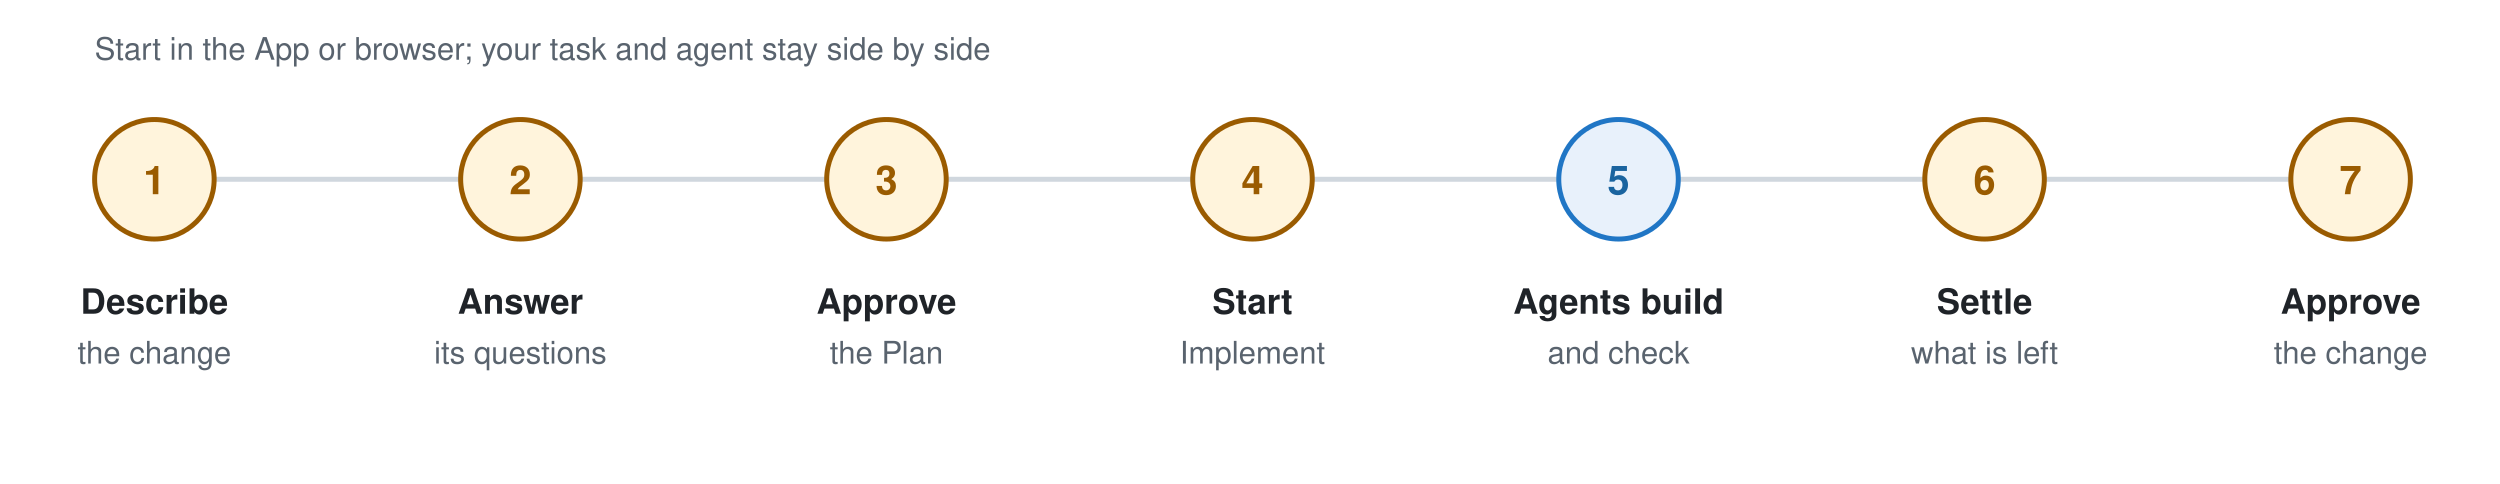
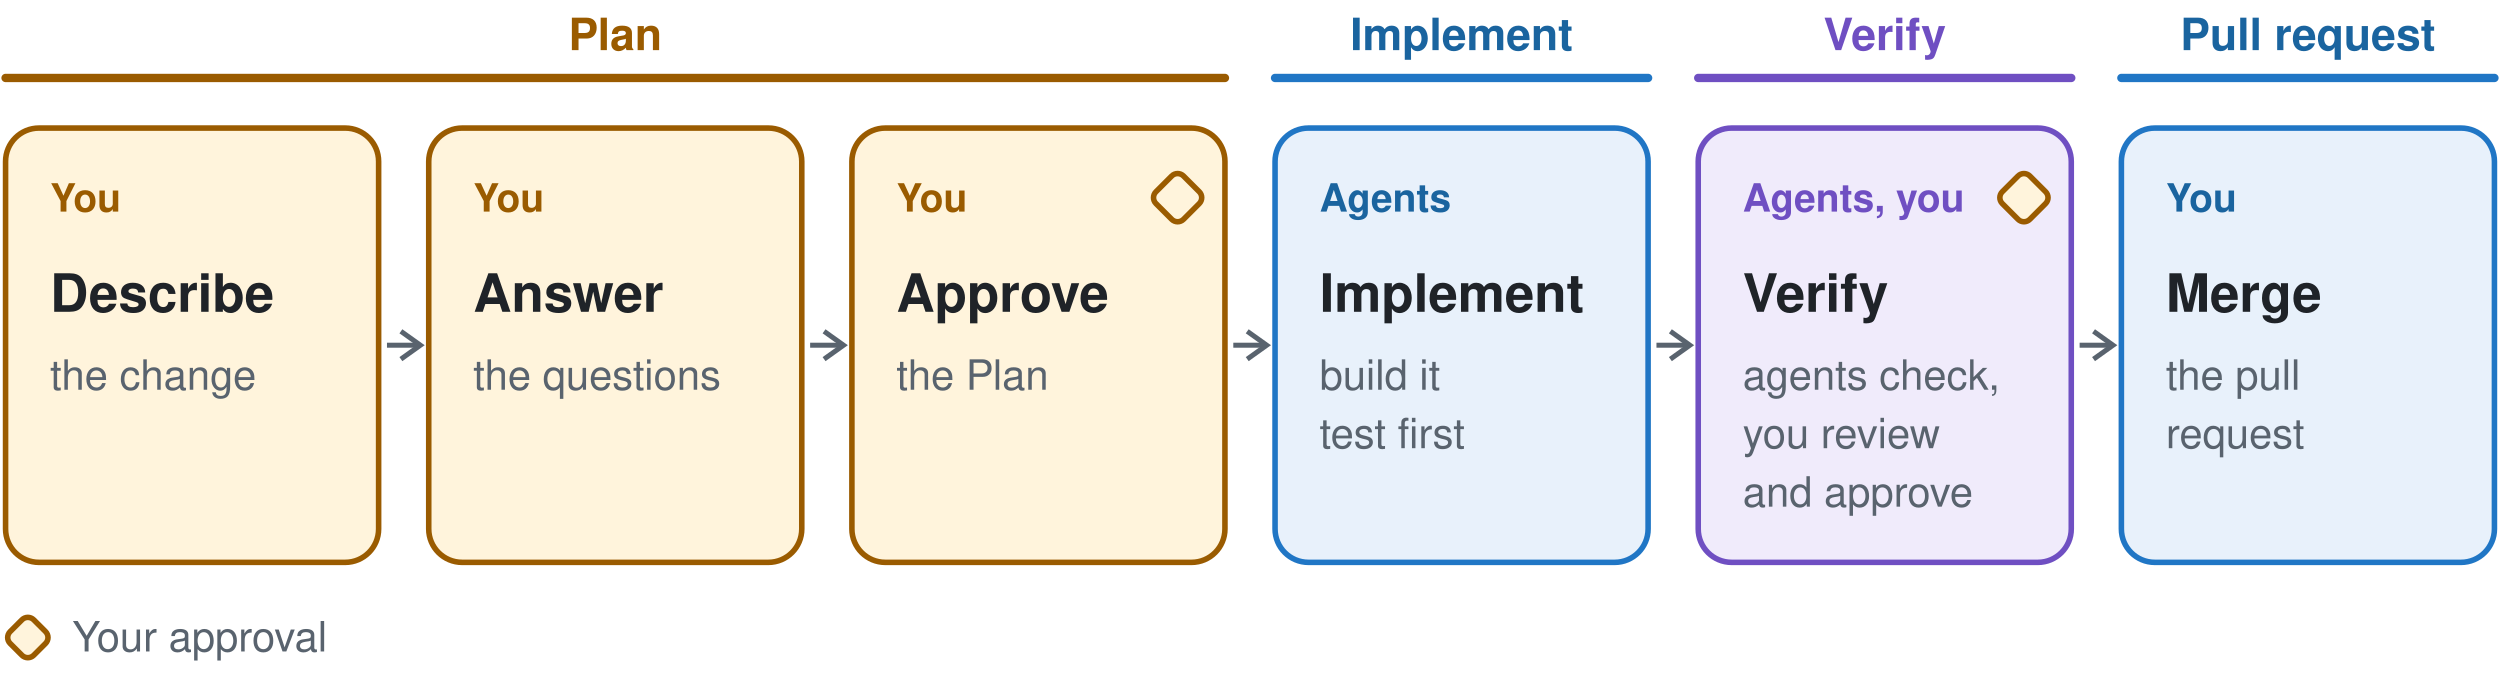
- <svg xmlns="http://www.w3.org/2000/svg" style="background:#ffffff" width="1004" height="194" viewBox="-2 -2 1004 194" role="img" aria-label="Your first task in seven moves: describe the change, answer its questions, approve the Plan, start Implement, agents build and check, settle what is left, approve the change">
-   <line x1="60" y1="70" x2="942" y2="70" stroke="#d0d7de" stroke-width="2" />
-   <circle cx="60" cy="70" r="24" fill="#fff4dc" stroke="#9a5b00" stroke-width="2" />
-   <text x="60" y="76" font-family="-apple-system, BlinkMacSystemFont, 'Segoe UI', 'Helvetica Neue', Helvetica, Arial, sans-serif" font-size="16" font-weight="700" fill="#9a5b00" text-anchor="middle">1</text>
-   <text x="60" y="124" font-family="-apple-system, BlinkMacSystemFont, 'Segoe UI', 'Helvetica Neue', Helvetica, Arial, sans-serif" font-size="14" font-weight="650" fill="#1f2328" text-anchor="middle">Describe</text>
-   <text x="60" y="144" font-family="-apple-system, BlinkMacSystemFont, 'Segoe UI', 'Helvetica Neue', Helvetica, Arial, sans-serif" font-size="12.5" font-weight="400" fill="#59636e" text-anchor="middle">the change</text>
-   <circle cx="207" cy="70" r="24" fill="#fff4dc" stroke="#9a5b00" stroke-width="2" />
-   <text x="207" y="76" font-family="-apple-system, BlinkMacSystemFont, 'Segoe UI', 'Helvetica Neue', Helvetica, Arial, sans-serif" font-size="16" font-weight="700" fill="#9a5b00" text-anchor="middle">2</text>
-   <text x="207" y="124" font-family="-apple-system, BlinkMacSystemFont, 'Segoe UI', 'Helvetica Neue', Helvetica, Arial, sans-serif" font-size="14" font-weight="650" fill="#1f2328" text-anchor="middle">Answer</text>
-   <text x="207" y="144" font-family="-apple-system, BlinkMacSystemFont, 'Segoe UI', 'Helvetica Neue', Helvetica, Arial, sans-serif" font-size="12.5" font-weight="400" fill="#59636e" text-anchor="middle">its questions</text>
-   <circle cx="354" cy="70" r="24" fill="#fff4dc" stroke="#9a5b00" stroke-width="2" />
-   <text x="354" y="76" font-family="-apple-system, BlinkMacSystemFont, 'Segoe UI', 'Helvetica Neue', Helvetica, Arial, sans-serif" font-size="16" font-weight="700" fill="#9a5b00" text-anchor="middle">3</text>
-   <text x="354" y="124" font-family="-apple-system, BlinkMacSystemFont, 'Segoe UI', 'Helvetica Neue', Helvetica, Arial, sans-serif" font-size="14" font-weight="650" fill="#1f2328" text-anchor="middle">Approve</text>
-   <text x="354" y="144" font-family="-apple-system, BlinkMacSystemFont, 'Segoe UI', 'Helvetica Neue', Helvetica, Arial, sans-serif" font-size="12.5" font-weight="400" fill="#59636e" text-anchor="middle">the Plan</text>
-   <circle cx="501" cy="70" r="24" fill="#fff4dc" stroke="#9a5b00" stroke-width="2" />
-   <text x="501" y="76" font-family="-apple-system, BlinkMacSystemFont, 'Segoe UI', 'Helvetica Neue', Helvetica, Arial, sans-serif" font-size="16" font-weight="700" fill="#9a5b00" text-anchor="middle">4</text>
-   <text x="501" y="124" font-family="-apple-system, BlinkMacSystemFont, 'Segoe UI', 'Helvetica Neue', Helvetica, Arial, sans-serif" font-size="14" font-weight="650" fill="#1f2328" text-anchor="middle">Start</text>
-   <text x="501" y="144" font-family="-apple-system, BlinkMacSystemFont, 'Segoe UI', 'Helvetica Neue', Helvetica, Arial, sans-serif" font-size="12.5" font-weight="400" fill="#59636e" text-anchor="middle">Implement</text>
-   <circle cx="648" cy="70" r="24" fill="#e8f1fb" stroke="#2076c5" stroke-width="2" />
-   <text x="648" y="76" font-family="-apple-system, BlinkMacSystemFont, 'Segoe UI', 'Helvetica Neue', Helvetica, Arial, sans-serif" font-size="16" font-weight="700" fill="#1a649f" text-anchor="middle">5</text>
-   <text x="648" y="124" font-family="-apple-system, BlinkMacSystemFont, 'Segoe UI', 'Helvetica Neue', Helvetica, Arial, sans-serif" font-size="14" font-weight="650" fill="#1f2328" text-anchor="middle">Agents build</text>
-   <text x="648" y="144" font-family="-apple-system, BlinkMacSystemFont, 'Segoe UI', 'Helvetica Neue', Helvetica, Arial, sans-serif" font-size="12.5" font-weight="400" fill="#59636e" text-anchor="middle">and check</text>
-   <circle cx="795" cy="70" r="24" fill="#fff4dc" stroke="#9a5b00" stroke-width="2" />
-   <text x="795" y="76" font-family="-apple-system, BlinkMacSystemFont, 'Segoe UI', 'Helvetica Neue', Helvetica, Arial, sans-serif" font-size="16" font-weight="700" fill="#9a5b00" text-anchor="middle">6</text>
-   <text x="795" y="124" font-family="-apple-system, BlinkMacSystemFont, 'Segoe UI', 'Helvetica Neue', Helvetica, Arial, sans-serif" font-size="14" font-weight="650" fill="#1f2328" text-anchor="middle">Settle</text>
-   <text x="795" y="144" font-family="-apple-system, BlinkMacSystemFont, 'Segoe UI', 'Helvetica Neue', Helvetica, Arial, sans-serif" font-size="12.5" font-weight="400" fill="#59636e" text-anchor="middle">what is left</text>
-   <circle cx="942" cy="70" r="24" fill="#fff4dc" stroke="#9a5b00" stroke-width="2" />
-   <text x="942" y="76" font-family="-apple-system, BlinkMacSystemFont, 'Segoe UI', 'Helvetica Neue', Helvetica, Arial, sans-serif" font-size="16" font-weight="700" fill="#9a5b00" text-anchor="middle">7</text>
-   <text x="942" y="124" font-family="-apple-system, BlinkMacSystemFont, 'Segoe UI', 'Helvetica Neue', Helvetica, Arial, sans-serif" font-size="14" font-weight="650" fill="#1f2328" text-anchor="middle">Approve</text>
-   <text x="942" y="144" font-family="-apple-system, BlinkMacSystemFont, 'Segoe UI', 'Helvetica Neue', Helvetica, Arial, sans-serif" font-size="12.5" font-weight="400" fill="#59636e" text-anchor="middle">the change</text>
-   <text x="36" y="22" font-family="-apple-system, BlinkMacSystemFont, 'Segoe UI', 'Helvetica Neue', Helvetica, Arial, sans-serif" font-size="12.5" font-weight="500" fill="#59636e" text-anchor="start">Start in the App or browser; your task and agent stay side by side</text>
+ <svg xmlns="http://www.w3.org/2000/svg" style="background:#ffffff" width="898" height="244" viewBox="-2 -2 898 244" role="img" aria-label="Your first task: in Plan you describe the change, answer the questions and approve the Plan; agents implement it test first; in Verify agents check it, then you review and approve; you merge the pull request">
+   <line x1="0" y1="26" x2="438" y2="26" stroke="#9a5b00" stroke-width="3" stroke-linecap="round" />
+   <text x="219.0" y="16" font-family="-apple-system, BlinkMacSystemFont, 'Segoe UI', 'Helvetica Neue', Helvetica, Arial, sans-serif" font-size="16" font-weight="700" fill="#9a5b00" text-anchor="middle">Plan</text>
+   <line x1="456" y1="26" x2="590" y2="26" stroke="#2076c5" stroke-width="3" stroke-linecap="round" />
+   <text x="523.0" y="16" font-family="-apple-system, BlinkMacSystemFont, 'Segoe UI', 'Helvetica Neue', Helvetica, Arial, sans-serif" font-size="16" font-weight="700" fill="#1a649f" text-anchor="middle">Implement</text>
+   <line x1="608" y1="26" x2="742" y2="26" stroke="#6f4fc2" stroke-width="3" stroke-linecap="round" />
+   <text x="675.0" y="16" font-family="-apple-system, BlinkMacSystemFont, 'Segoe UI', 'Helvetica Neue', Helvetica, Arial, sans-serif" font-size="16" font-weight="700" fill="#6f4fc2" text-anchor="middle">Verify</text>
+   <line x1="760" y1="26" x2="894" y2="26" stroke="#2076c5" stroke-width="3" stroke-linecap="round" />
+   <text x="827.0" y="16" font-family="-apple-system, BlinkMacSystemFont, 'Segoe UI', 'Helvetica Neue', Helvetica, Arial, sans-serif" font-size="16" font-weight="700" fill="#1a649f" text-anchor="middle">Pull request</text>
+   <rect x="0" y="44" width="134" height="156" rx="12" fill="#fff4dc" stroke="#9a5b00" stroke-width="2" />
+   <text x="16" y="74" font-family="-apple-system, BlinkMacSystemFont, 'Segoe UI', 'Helvetica Neue', Helvetica, Arial, sans-serif" font-size="14" font-weight="700" fill="#9a5b00" text-anchor="start">You</text>
+   <text x="16" y="110" font-family="-apple-system, BlinkMacSystemFont, 'Segoe UI', 'Helvetica Neue', Helvetica, Arial, sans-serif" font-size="19" font-weight="700" fill="#1f2328" text-anchor="start">Describe</text>
+   <text x="16" y="138" font-family="-apple-system, BlinkMacSystemFont, 'Segoe UI', 'Helvetica Neue', Helvetica, Arial, sans-serif" font-size="15" font-weight="400" fill="#59636e" text-anchor="start">the change</text>
+   <path d="M137 122.0 L149 122.0" stroke="#59636e" stroke-width="1.8" />
+   <path d="M142 117.0 l7 5 l-7 5" fill="none" stroke="#59636e" stroke-width="1.8" />
+   <rect x="152" y="44" width="134" height="156" rx="12" fill="#fff4dc" stroke="#9a5b00" stroke-width="2" />
+   <text x="168" y="74" font-family="-apple-system, BlinkMacSystemFont, 'Segoe UI', 'Helvetica Neue', Helvetica, Arial, sans-serif" font-size="14" font-weight="700" fill="#9a5b00" text-anchor="start">You</text>
+   <text x="168" y="110" font-family="-apple-system, BlinkMacSystemFont, 'Segoe UI', 'Helvetica Neue', Helvetica, Arial, sans-serif" font-size="19" font-weight="700" fill="#1f2328" text-anchor="start">Answer</text>
+   <text x="168" y="138" font-family="-apple-system, BlinkMacSystemFont, 'Segoe UI', 'Helvetica Neue', Helvetica, Arial, sans-serif" font-size="15" font-weight="400" fill="#59636e" text-anchor="start">the questions</text>
+   <path d="M289 122.0 L301 122.0" stroke="#59636e" stroke-width="1.8" />
+   <path d="M294 117.0 l7 5 l-7 5" fill="none" stroke="#59636e" stroke-width="1.8" />
+   <rect x="304" y="44" width="134" height="156" rx="12" fill="#fff4dc" stroke="#9a5b00" stroke-width="2" />
+   <text x="320" y="74" font-family="-apple-system, BlinkMacSystemFont, 'Segoe UI', 'Helvetica Neue', Helvetica, Arial, sans-serif" font-size="14" font-weight="700" fill="#9a5b00" text-anchor="start">You</text>
+   <rect x="414" y="62" width="14" height="14" rx="3" transform="rotate(45 421 69)" fill="#fff4dc" stroke="#9a5b00" stroke-width="2" />
+   <text x="320" y="110" font-family="-apple-system, BlinkMacSystemFont, 'Segoe UI', 'Helvetica Neue', Helvetica, Arial, sans-serif" font-size="19" font-weight="700" fill="#1f2328" text-anchor="start">Approve</text>
+   <text x="320" y="138" font-family="-apple-system, BlinkMacSystemFont, 'Segoe UI', 'Helvetica Neue', Helvetica, Arial, sans-serif" font-size="15" font-weight="400" fill="#59636e" text-anchor="start">the Plan</text>
+   <path d="M441 122.0 L453 122.0" stroke="#59636e" stroke-width="1.8" />
+   <path d="M446 117.0 l7 5 l-7 5" fill="none" stroke="#59636e" stroke-width="1.8" />
+   <rect x="456" y="44" width="134" height="156" rx="12" fill="#e8f1fb" stroke="#2076c5" stroke-width="2" />
+   <text x="472" y="74" font-family="-apple-system, BlinkMacSystemFont, 'Segoe UI', 'Helvetica Neue', Helvetica, Arial, sans-serif" font-size="14" font-weight="700" fill="#1a649f" text-anchor="start">Agents</text>
+   <text x="472" y="110" font-family="-apple-system, BlinkMacSystemFont, 'Segoe UI', 'Helvetica Neue', Helvetica, Arial, sans-serif" font-size="19" font-weight="700" fill="#1f2328" text-anchor="start">Implement</text>
+   <text x="472" y="138" font-family="-apple-system, BlinkMacSystemFont, 'Segoe UI', 'Helvetica Neue', Helvetica, Arial, sans-serif" font-size="15" font-weight="400" fill="#59636e" text-anchor="start">build it</text>
+   <text x="472" y="159" font-family="-apple-system, BlinkMacSystemFont, 'Segoe UI', 'Helvetica Neue', Helvetica, Arial, sans-serif" font-size="15" font-weight="400" fill="#59636e" text-anchor="start">test first</text>
+   <path d="M593 122.0 L605 122.0" stroke="#59636e" stroke-width="1.8" />
+   <path d="M598 117.0 l7 5 l-7 5" fill="none" stroke="#59636e" stroke-width="1.8" />
+   <rect x="608" y="44" width="134" height="156" rx="12" fill="#f0ebfb" stroke="#6f4fc2" stroke-width="2" />
+   <text x="624" y="74" font-family="-apple-system, BlinkMacSystemFont, 'Segoe UI', 'Helvetica Neue', Helvetica, Arial, sans-serif" font-size="14" font-weight="700" fill="#6f4fc2" text-anchor="start">Agents, you</text>
+   <rect x="718" y="62" width="14" height="14" rx="3" transform="rotate(45 725 69)" fill="#fff4dc" stroke="#9a5b00" stroke-width="2" />
+   <text x="624" y="110" font-family="-apple-system, BlinkMacSystemFont, 'Segoe UI', 'Helvetica Neue', Helvetica, Arial, sans-serif" font-size="19" font-weight="700" fill="#1f2328" text-anchor="start">Verify</text>
+   <text x="624" y="138" font-family="-apple-system, BlinkMacSystemFont, 'Segoe UI', 'Helvetica Neue', Helvetica, Arial, sans-serif" font-size="15" font-weight="400" fill="#59636e" text-anchor="start">agents check,</text>
+   <text x="624" y="159" font-family="-apple-system, BlinkMacSystemFont, 'Segoe UI', 'Helvetica Neue', Helvetica, Arial, sans-serif" font-size="15" font-weight="400" fill="#59636e" text-anchor="start">you review</text>
+   <text x="624" y="180" font-family="-apple-system, BlinkMacSystemFont, 'Segoe UI', 'Helvetica Neue', Helvetica, Arial, sans-serif" font-size="15" font-weight="400" fill="#59636e" text-anchor="start">and approve</text>
+   <path d="M745 122.0 L757 122.0" stroke="#59636e" stroke-width="1.8" />
+   <path d="M750 117.0 l7 5 l-7 5" fill="none" stroke="#59636e" stroke-width="1.8" />
+   <rect x="760" y="44" width="134" height="156" rx="12" fill="#e8f1fb" stroke="#2076c5" stroke-width="2" />
+   <text x="776" y="74" font-family="-apple-system, BlinkMacSystemFont, 'Segoe UI', 'Helvetica Neue', Helvetica, Arial, sans-serif" font-size="14" font-weight="700" fill="#1a649f" text-anchor="start">You</text>
+   <text x="776" y="110" font-family="-apple-system, BlinkMacSystemFont, 'Segoe UI', 'Helvetica Neue', Helvetica, Arial, sans-serif" font-size="19" font-weight="700" fill="#1f2328" text-anchor="start">Merge</text>
+   <text x="776" y="138" font-family="-apple-system, BlinkMacSystemFont, 'Segoe UI', 'Helvetica Neue', Helvetica, Arial, sans-serif" font-size="15" font-weight="400" fill="#59636e" text-anchor="start">the pull</text>
+   <text x="776" y="159" font-family="-apple-system, BlinkMacSystemFont, 'Segoe UI', 'Helvetica Neue', Helvetica, Arial, sans-serif" font-size="15" font-weight="400" fill="#59636e" text-anchor="start">request</text>
+   <rect x="2" y="221" width="12" height="12" rx="3" transform="rotate(45 8 227)" fill="#fff4dc" stroke="#9a5b00" stroke-width="2" />
+   <text x="24" y="232" font-family="-apple-system, BlinkMacSystemFont, 'Segoe UI', 'Helvetica Neue', Helvetica, Arial, sans-serif" font-size="15" font-weight="400" fill="#59636e" text-anchor="start">Your approval</text>
</svg>
